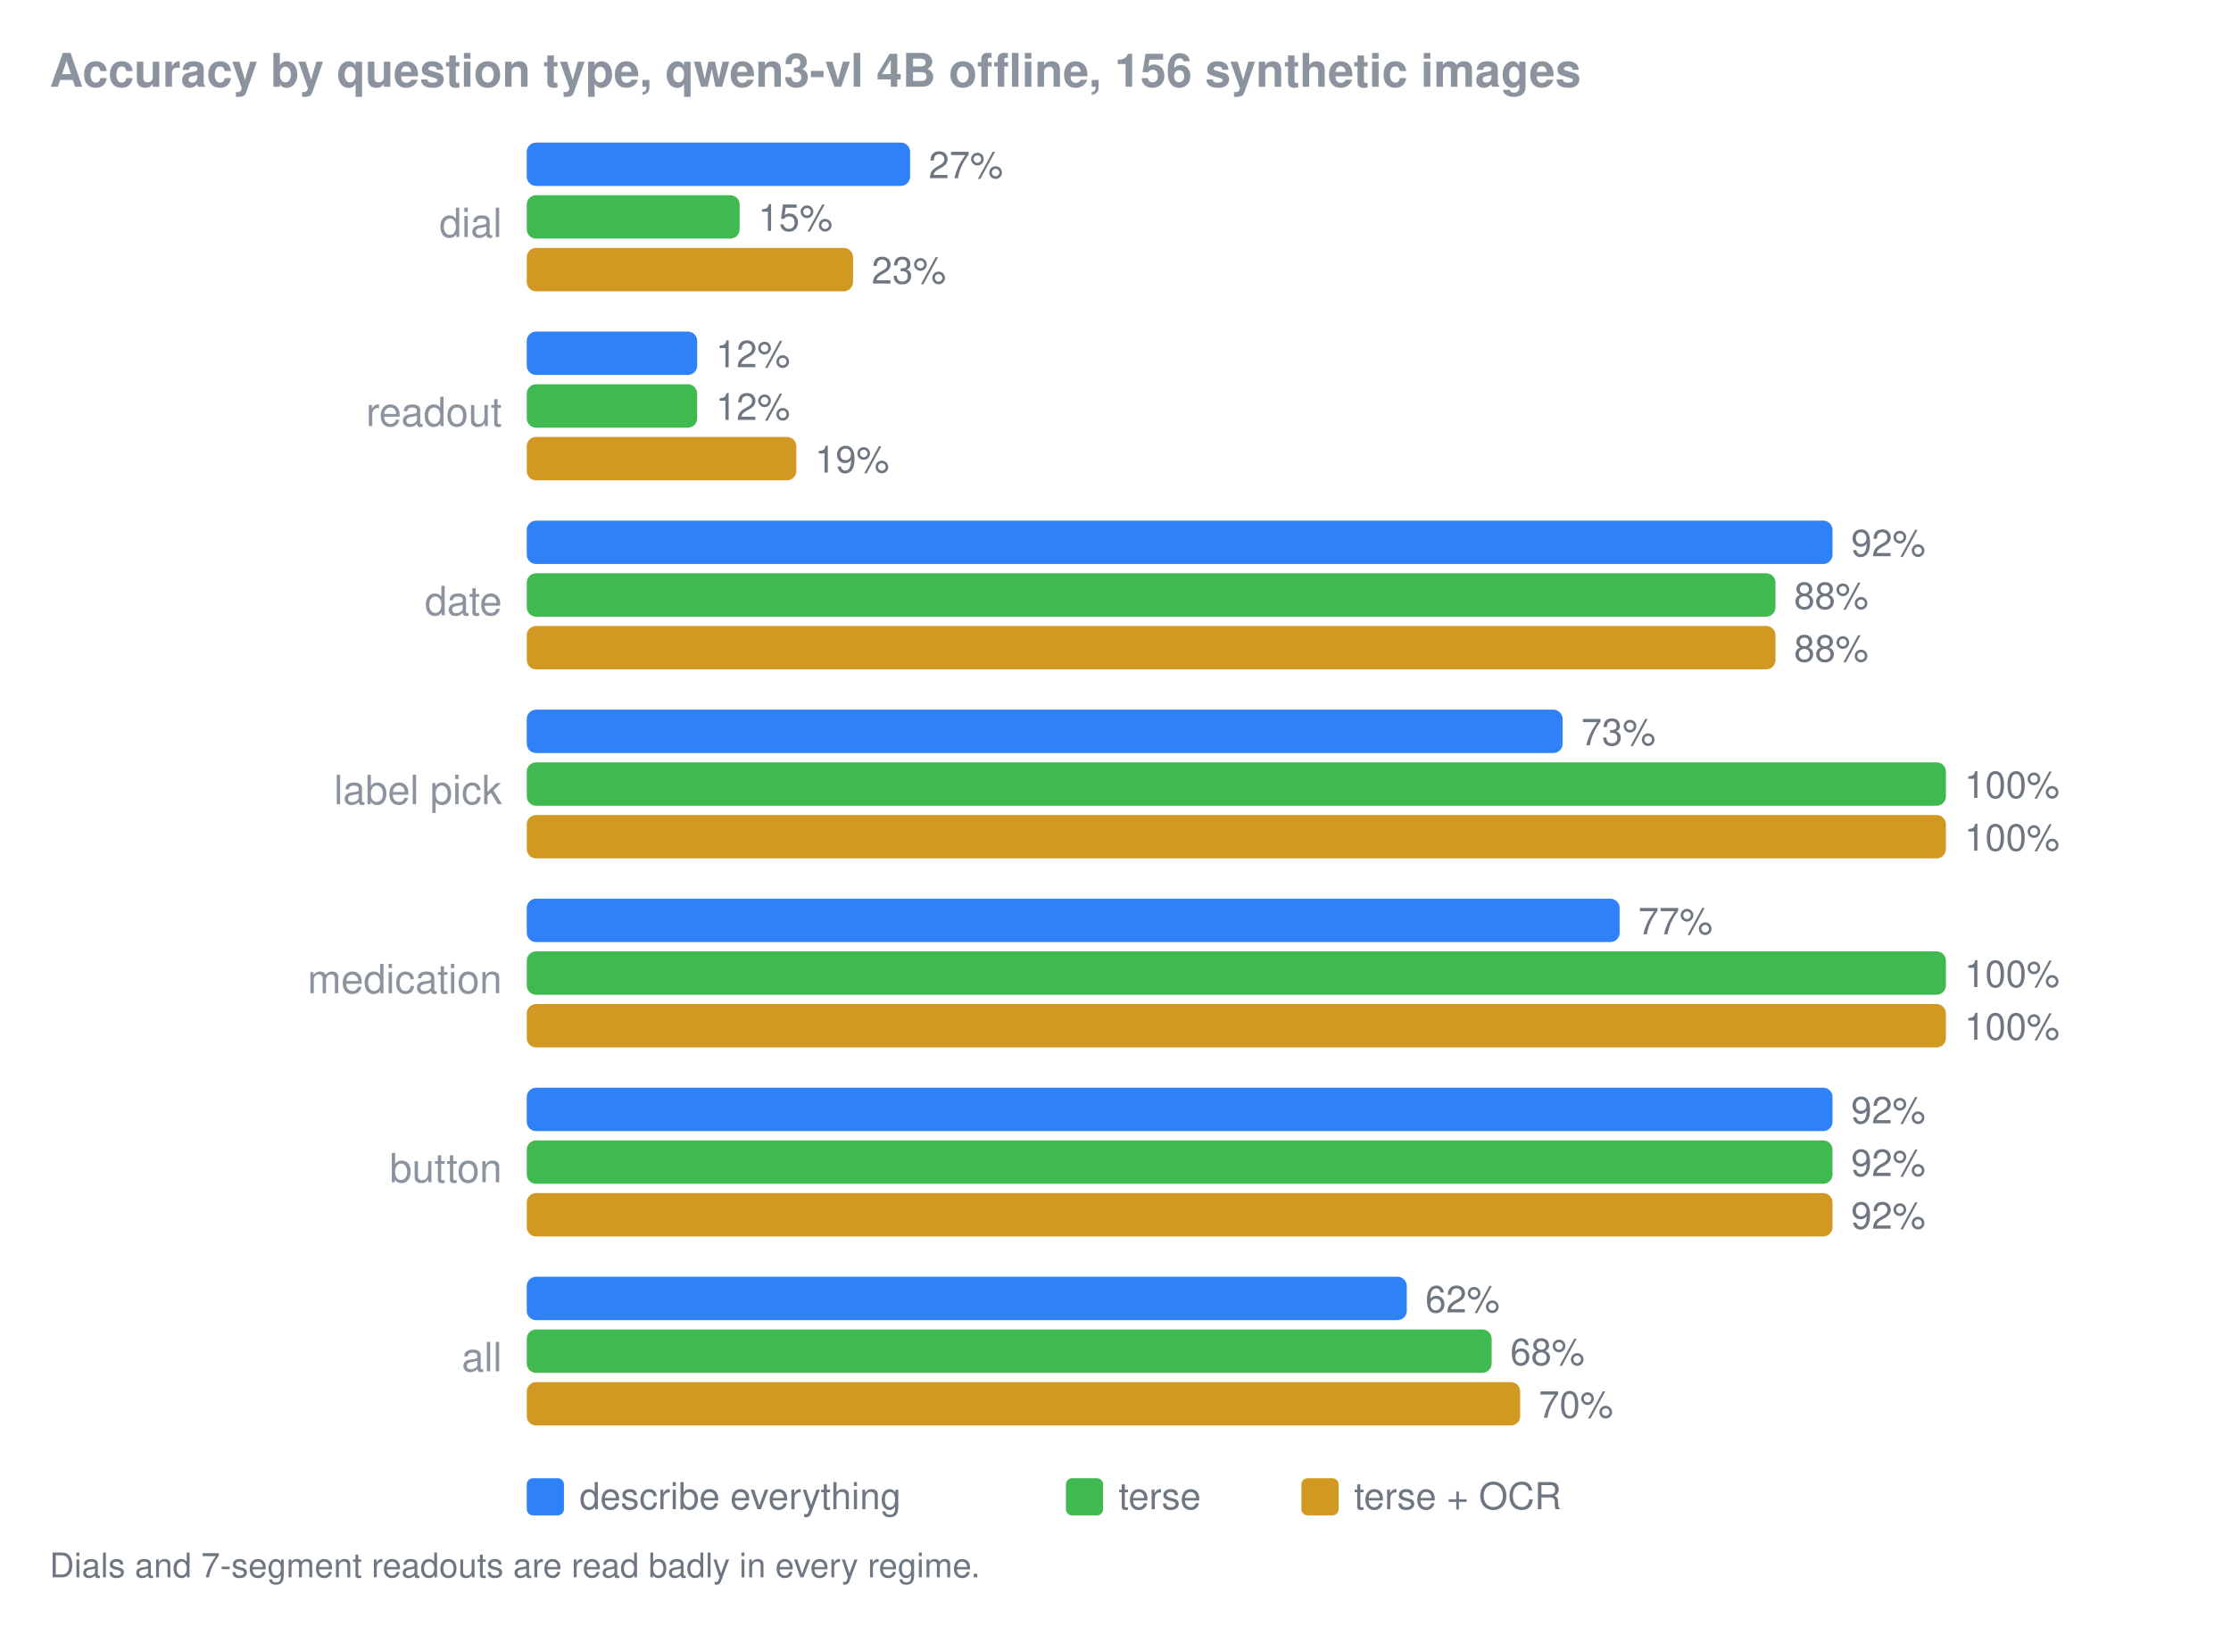
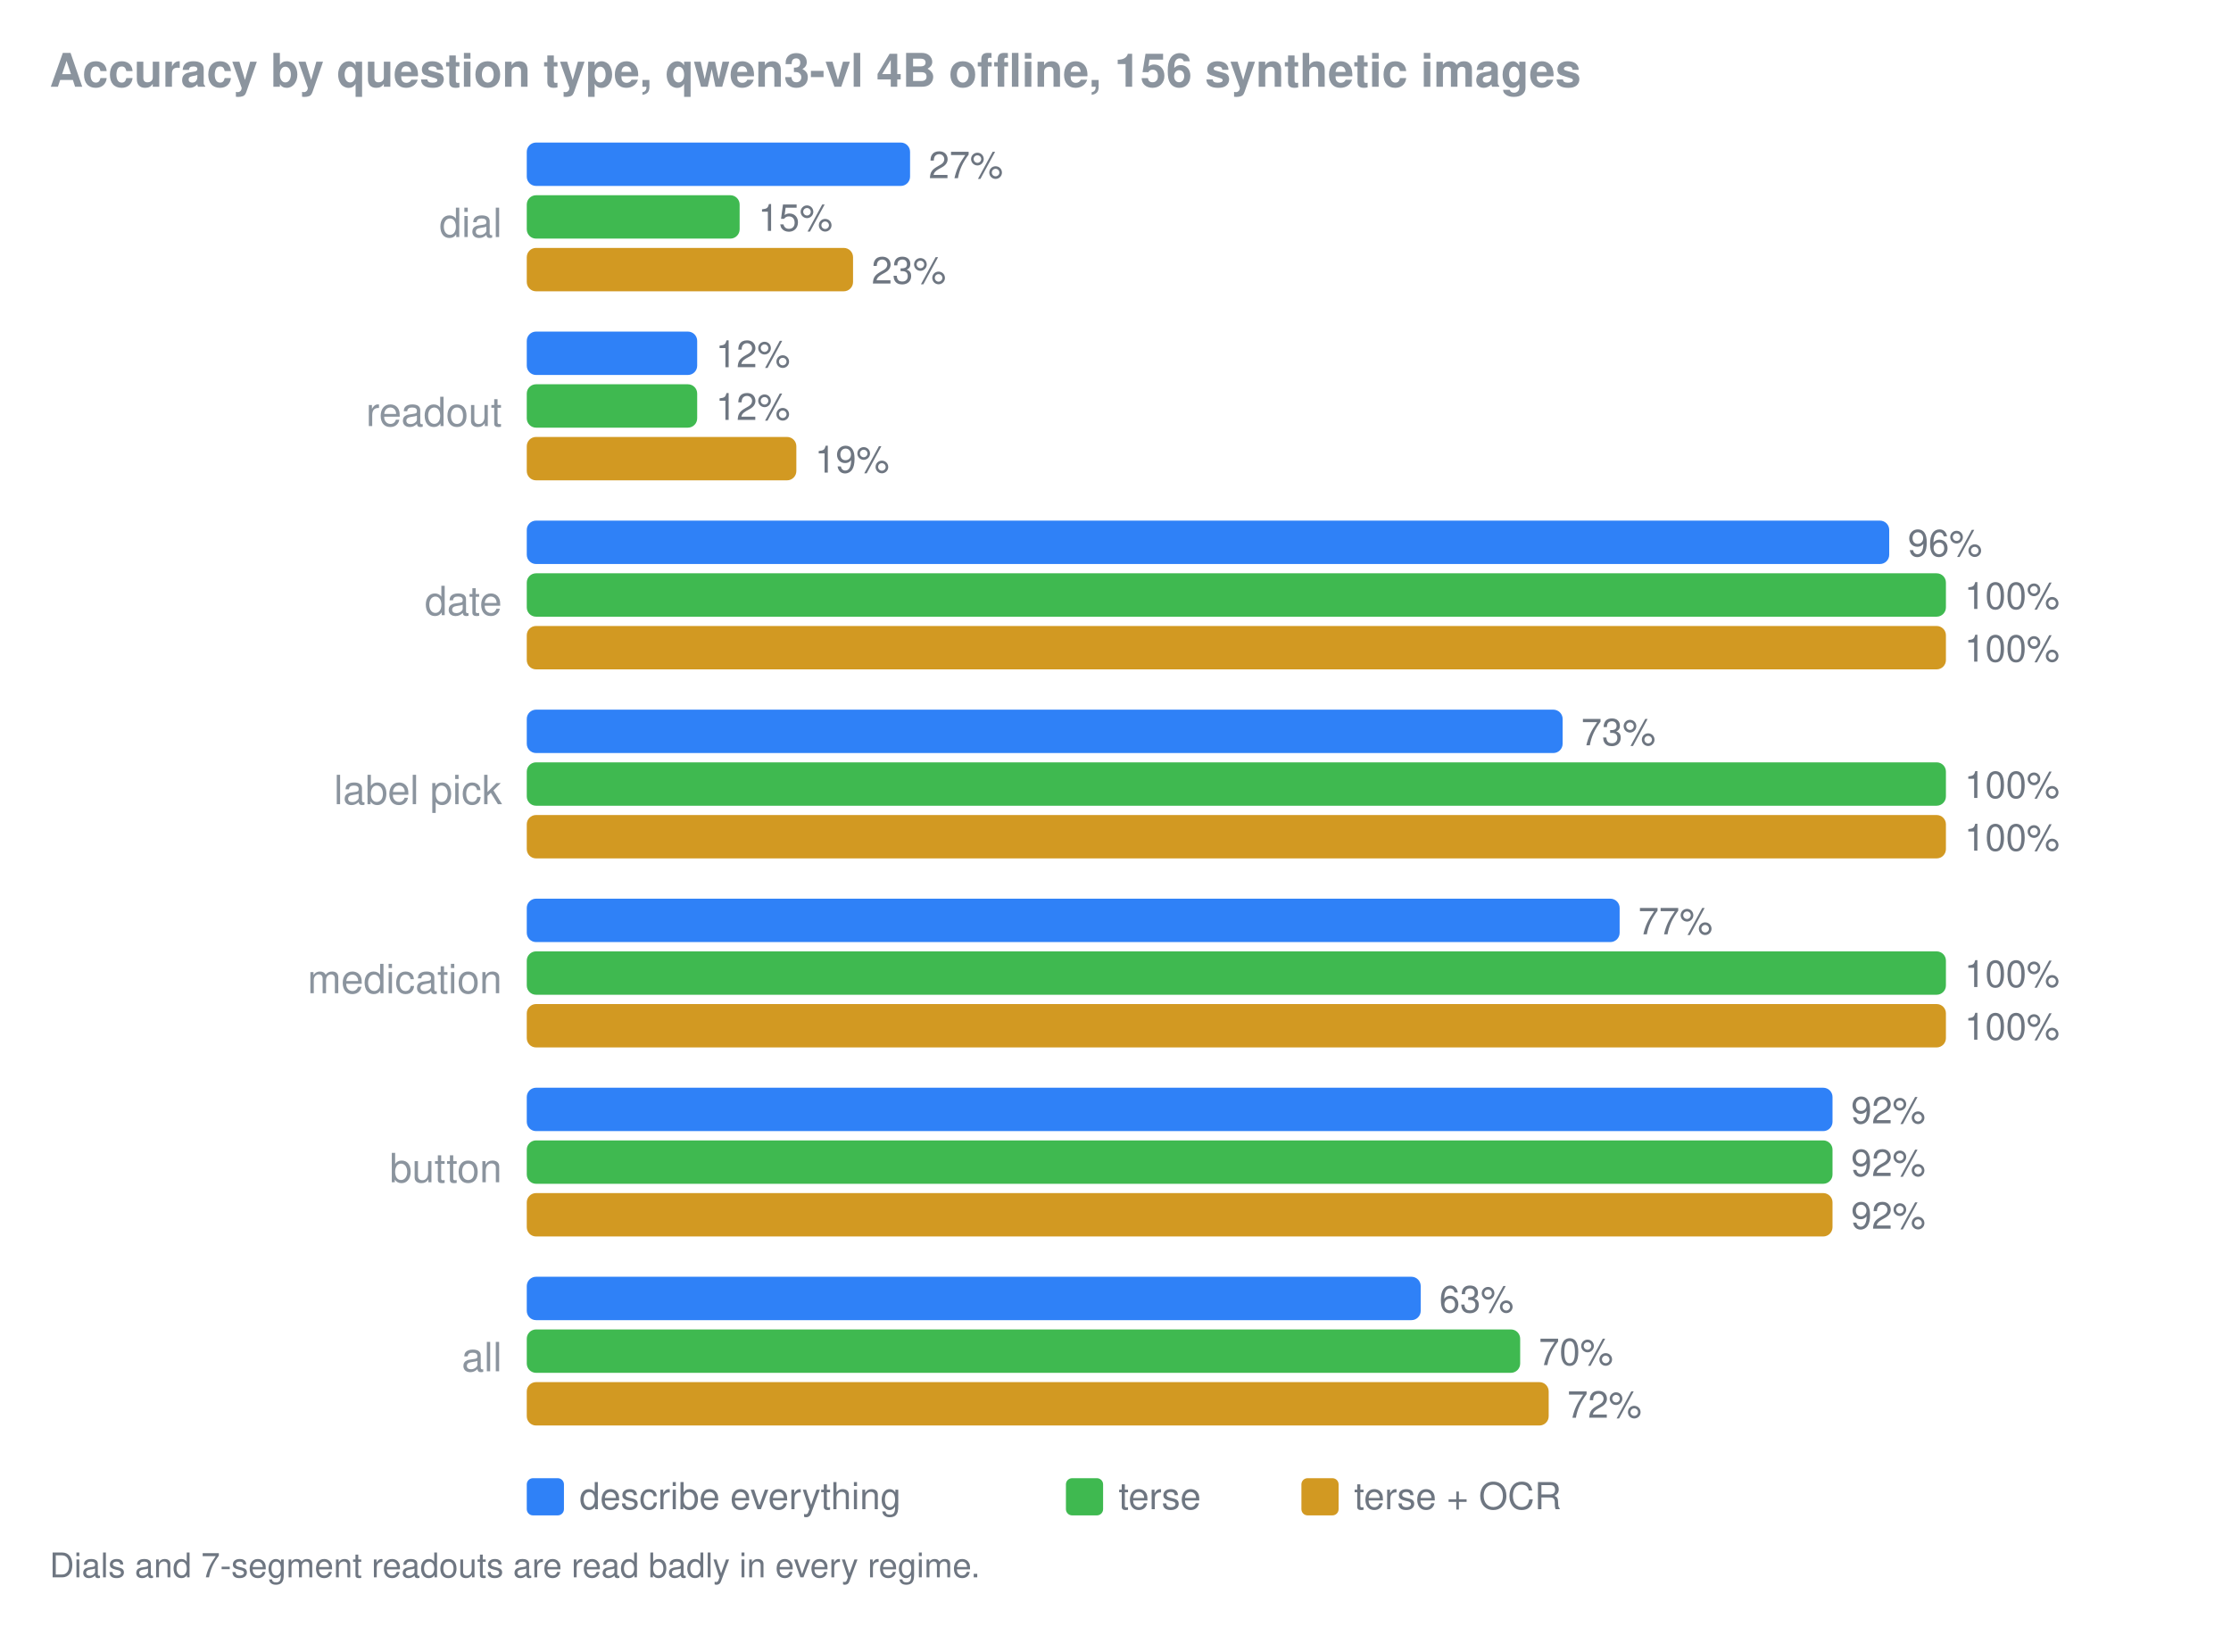
<svg xmlns="http://www.w3.org/2000/svg" width="720" height="533" viewBox="0 0 720 533" font-family="-apple-system,Segoe UI,Helvetica,Arial,sans-serif" font-size="13">
  <text x="16" y="28" fill="#8b949e" font-size="15" font-weight="600">Accuracy by question type, qwen3-vl 4B offline, 156 synthetic images</text>
  <text x="162" y="76.5" fill="#8b949e" text-anchor="end">dial</text>
  <rect x="170" y="46" width="123.7" height="14" rx="3" fill="#2f81f7">
    <animate attributeName="width" from="0" to="123.7" begin="0.00s" dur="1s" fill="freeze" calcMode="spline" keySplines="0.2 0.8 0.2 1" />
  </rect>
  <text x="299.7" y="57.5" fill="#6e7681" font-size="12">27%<animate attributeName="opacity" from="0" to="1" begin="0.90s" dur="0.4s" fill="freeze" />
  </text>
  <rect x="170" y="63" width="68.7" height="14" rx="3" fill="#3fb950">
    <animate attributeName="width" from="0" to="68.7" begin="0.05s" dur="1s" fill="freeze" calcMode="spline" keySplines="0.2 0.8 0.2 1" />
  </rect>
  <text x="244.7" y="74.5" fill="#6e7681" font-size="12">15%<animate attributeName="opacity" from="0" to="1" begin="0.95s" dur="0.4s" fill="freeze" />
  </text>
  <rect x="170" y="80" width="105.3" height="14" rx="3" fill="#d29922">
    <animate attributeName="width" from="0" to="105.3" begin="0.10s" dur="1s" fill="freeze" calcMode="spline" keySplines="0.2 0.8 0.2 1" />
  </rect>
  <text x="281.3" y="91.5" fill="#6e7681" font-size="12">23%<animate attributeName="opacity" from="0" to="1" begin="1.00s" dur="0.4s" fill="freeze" />
  </text>
  <text x="162" y="137.5" fill="#8b949e" text-anchor="end">readout</text>
  <rect x="170" y="107" width="55.0" height="14" rx="3" fill="#2f81f7">
    <animate attributeName="width" from="0" to="55.0" begin="0.08s" dur="1s" fill="freeze" calcMode="spline" keySplines="0.2 0.8 0.2 1" />
  </rect>
  <text x="231.0" y="118.5" fill="#6e7681" font-size="12">12%<animate attributeName="opacity" from="0" to="1" begin="0.98s" dur="0.4s" fill="freeze" />
  </text>
  <rect x="170" y="124" width="55.0" height="14" rx="3" fill="#3fb950">
    <animate attributeName="width" from="0" to="55.0" begin="0.13s" dur="1s" fill="freeze" calcMode="spline" keySplines="0.2 0.8 0.2 1" />
  </rect>
  <text x="231.0" y="135.5" fill="#6e7681" font-size="12">12%<animate attributeName="opacity" from="0" to="1" begin="1.03s" dur="0.4s" fill="freeze" />
  </text>
  <rect x="170" y="141" width="87.0" height="14" rx="3" fill="#d29922">
    <animate attributeName="width" from="0" to="87.0" begin="0.18s" dur="1s" fill="freeze" calcMode="spline" keySplines="0.2 0.8 0.2 1" />
  </rect>
  <text x="263.0" y="152.5" fill="#6e7681" font-size="12">19%<animate attributeName="opacity" from="0" to="1" begin="1.08s" dur="0.4s" fill="freeze" />
  </text>
  <text x="162" y="198.5" fill="#8b949e" text-anchor="end">date</text>
-   <rect x="170" y="168" width="421.4" height="14" rx="3" fill="#2f81f7">
-     <animate attributeName="width" from="0" to="421.4" begin="0.16s" dur="1s" fill="freeze" calcMode="spline" keySplines="0.2 0.8 0.2 1" />
+   <rect x="170" y="168" width="439.7" height="14" rx="3" fill="#2f81f7">
+     <animate attributeName="width" from="0" to="439.7" begin="0.16s" dur="1s" fill="freeze" calcMode="spline" keySplines="0.2 0.8 0.2 1" />
  </rect>
-   <text x="597.4" y="179.5" fill="#6e7681" font-size="12">92%<animate attributeName="opacity" from="0" to="1" begin="1.06s" dur="0.4s" fill="freeze" />
+   <text x="615.7" y="179.5" fill="#6e7681" font-size="12">96%<animate attributeName="opacity" from="0" to="1" begin="1.06s" dur="0.4s" fill="freeze" />
  </text>
-   <rect x="170" y="185" width="403.0" height="14" rx="3" fill="#3fb950">
-     <animate attributeName="width" from="0" to="403.0" begin="0.21s" dur="1s" fill="freeze" calcMode="spline" keySplines="0.2 0.8 0.2 1" />
+   <rect x="170" y="185" width="458.0" height="14" rx="3" fill="#3fb950">
+     <animate attributeName="width" from="0" to="458.0" begin="0.21s" dur="1s" fill="freeze" calcMode="spline" keySplines="0.2 0.8 0.2 1" />
  </rect>
-   <text x="579.0" y="196.5" fill="#6e7681" font-size="12">88%<animate attributeName="opacity" from="0" to="1" begin="1.11s" dur="0.4s" fill="freeze" />
+   <text x="634.0" y="196.5" fill="#6e7681" font-size="12">100%<animate attributeName="opacity" from="0" to="1" begin="1.11s" dur="0.4s" fill="freeze" />
  </text>
-   <rect x="170" y="202" width="403.0" height="14" rx="3" fill="#d29922">
-     <animate attributeName="width" from="0" to="403.0" begin="0.26s" dur="1s" fill="freeze" calcMode="spline" keySplines="0.2 0.8 0.2 1" />
+   <rect x="170" y="202" width="458.0" height="14" rx="3" fill="#d29922">
+     <animate attributeName="width" from="0" to="458.0" begin="0.26s" dur="1s" fill="freeze" calcMode="spline" keySplines="0.2 0.8 0.2 1" />
  </rect>
-   <text x="579.0" y="213.5" fill="#6e7681" font-size="12">88%<animate attributeName="opacity" from="0" to="1" begin="1.16s" dur="0.4s" fill="freeze" />
+   <text x="634.0" y="213.5" fill="#6e7681" font-size="12">100%<animate attributeName="opacity" from="0" to="1" begin="1.16s" dur="0.4s" fill="freeze" />
  </text>
  <text x="162" y="259.5" fill="#8b949e" text-anchor="end">label pick</text>
  <rect x="170" y="229" width="334.3" height="14" rx="3" fill="#2f81f7">
    <animate attributeName="width" from="0" to="334.3" begin="0.24s" dur="1s" fill="freeze" calcMode="spline" keySplines="0.2 0.8 0.2 1" />
  </rect>
  <text x="510.3" y="240.5" fill="#6e7681" font-size="12">73%<animate attributeName="opacity" from="0" to="1" begin="1.14s" dur="0.4s" fill="freeze" />
  </text>
  <rect x="170" y="246" width="458.0" height="14" rx="3" fill="#3fb950">
    <animate attributeName="width" from="0" to="458.0" begin="0.29s" dur="1s" fill="freeze" calcMode="spline" keySplines="0.2 0.8 0.2 1" />
  </rect>
  <text x="634.0" y="257.5" fill="#6e7681" font-size="12">100%<animate attributeName="opacity" from="0" to="1" begin="1.19s" dur="0.4s" fill="freeze" />
  </text>
  <rect x="170" y="263" width="458.0" height="14" rx="3" fill="#d29922">
    <animate attributeName="width" from="0" to="458.0" begin="0.34s" dur="1s" fill="freeze" calcMode="spline" keySplines="0.2 0.8 0.2 1" />
  </rect>
  <text x="634.0" y="274.5" fill="#6e7681" font-size="12">100%<animate attributeName="opacity" from="0" to="1" begin="1.24s" dur="0.4s" fill="freeze" />
  </text>
  <text x="162" y="320.5" fill="#8b949e" text-anchor="end">medication</text>
  <rect x="170" y="290" width="352.7" height="14" rx="3" fill="#2f81f7">
    <animate attributeName="width" from="0" to="352.7" begin="0.32s" dur="1s" fill="freeze" calcMode="spline" keySplines="0.2 0.8 0.2 1" />
  </rect>
  <text x="528.7" y="301.5" fill="#6e7681" font-size="12">77%<animate attributeName="opacity" from="0" to="1" begin="1.22s" dur="0.4s" fill="freeze" />
  </text>
  <rect x="170" y="307" width="458.0" height="14" rx="3" fill="#3fb950">
    <animate attributeName="width" from="0" to="458.0" begin="0.37s" dur="1s" fill="freeze" calcMode="spline" keySplines="0.2 0.8 0.2 1" />
  </rect>
  <text x="634.0" y="318.5" fill="#6e7681" font-size="12">100%<animate attributeName="opacity" from="0" to="1" begin="1.27s" dur="0.4s" fill="freeze" />
  </text>
  <rect x="170" y="324" width="458.0" height="14" rx="3" fill="#d29922">
    <animate attributeName="width" from="0" to="458.0" begin="0.42s" dur="1s" fill="freeze" calcMode="spline" keySplines="0.2 0.8 0.2 1" />
  </rect>
  <text x="634.0" y="335.5" fill="#6e7681" font-size="12">100%<animate attributeName="opacity" from="0" to="1" begin="1.32s" dur="0.4s" fill="freeze" />
  </text>
  <text x="162" y="381.5" fill="#8b949e" text-anchor="end">button</text>
  <rect x="170" y="351" width="421.4" height="14" rx="3" fill="#2f81f7">
    <animate attributeName="width" from="0" to="421.4" begin="0.40s" dur="1s" fill="freeze" calcMode="spline" keySplines="0.2 0.8 0.2 1" />
  </rect>
  <text x="597.4" y="362.5" fill="#6e7681" font-size="12">92%<animate attributeName="opacity" from="0" to="1" begin="1.30s" dur="0.4s" fill="freeze" />
  </text>
  <rect x="170" y="368" width="421.4" height="14" rx="3" fill="#3fb950">
    <animate attributeName="width" from="0" to="421.4" begin="0.45s" dur="1s" fill="freeze" calcMode="spline" keySplines="0.2 0.8 0.2 1" />
  </rect>
  <text x="597.4" y="379.5" fill="#6e7681" font-size="12">92%<animate attributeName="opacity" from="0" to="1" begin="1.35s" dur="0.4s" fill="freeze" />
  </text>
  <rect x="170" y="385" width="421.4" height="14" rx="3" fill="#d29922">
    <animate attributeName="width" from="0" to="421.4" begin="0.50s" dur="1s" fill="freeze" calcMode="spline" keySplines="0.2 0.8 0.2 1" />
  </rect>
  <text x="597.4" y="396.5" fill="#6e7681" font-size="12">92%<animate attributeName="opacity" from="0" to="1" begin="1.40s" dur="0.4s" fill="freeze" />
  </text>
  <text x="162" y="442.5" fill="#8b949e" text-anchor="end">all</text>
-   <rect x="170" y="412" width="284.0" height="14" rx="3" fill="#2f81f7">
-     <animate attributeName="width" from="0" to="284.0" begin="0.48s" dur="1s" fill="freeze" calcMode="spline" keySplines="0.2 0.8 0.2 1" />
+   <rect x="170" y="412" width="288.5" height="14" rx="3" fill="#2f81f7">
+     <animate attributeName="width" from="0" to="288.5" begin="0.48s" dur="1s" fill="freeze" calcMode="spline" keySplines="0.2 0.8 0.2 1" />
  </rect>
-   <text x="460.0" y="423.5" fill="#6e7681" font-size="12">62%<animate attributeName="opacity" from="0" to="1" begin="1.38s" dur="0.4s" fill="freeze" />
+   <text x="464.5" y="423.5" fill="#6e7681" font-size="12">63%<animate attributeName="opacity" from="0" to="1" begin="1.38s" dur="0.4s" fill="freeze" />
  </text>
-   <rect x="170" y="429" width="311.4" height="14" rx="3" fill="#3fb950">
-     <animate attributeName="width" from="0" to="311.4" begin="0.53s" dur="1s" fill="freeze" calcMode="spline" keySplines="0.2 0.8 0.2 1" />
+   <rect x="170" y="429" width="320.6" height="14" rx="3" fill="#3fb950">
+     <animate attributeName="width" from="0" to="320.6" begin="0.53s" dur="1s" fill="freeze" calcMode="spline" keySplines="0.2 0.8 0.2 1" />
  </rect>
-   <text x="487.4" y="440.5" fill="#6e7681" font-size="12">68%<animate attributeName="opacity" from="0" to="1" begin="1.43s" dur="0.4s" fill="freeze" />
+   <text x="496.6" y="440.5" fill="#6e7681" font-size="12">70%<animate attributeName="opacity" from="0" to="1" begin="1.43s" dur="0.4s" fill="freeze" />
  </text>
-   <rect x="170" y="446" width="320.6" height="14" rx="3" fill="#d29922">
-     <animate attributeName="width" from="0" to="320.6" begin="0.58s" dur="1s" fill="freeze" calcMode="spline" keySplines="0.2 0.8 0.2 1" />
+   <rect x="170" y="446" width="329.8" height="14" rx="3" fill="#d29922">
+     <animate attributeName="width" from="0" to="329.8" begin="0.58s" dur="1s" fill="freeze" calcMode="spline" keySplines="0.2 0.8 0.2 1" />
  </rect>
-   <text x="496.6" y="457.5" fill="#6e7681" font-size="12">70%<animate attributeName="opacity" from="0" to="1" begin="1.48s" dur="0.4s" fill="freeze" />
+   <text x="505.8" y="457.5" fill="#6e7681" font-size="12">72%<animate attributeName="opacity" from="0" to="1" begin="1.48s" dur="0.4s" fill="freeze" />
  </text>
  <rect x="170" y="477" width="12" height="12" rx="2" fill="#2f81f7" />
  <text x="187" y="487" fill="#6e7681" font-size="12">describe everything</text>
  <rect x="344" y="477" width="12" height="12" rx="2" fill="#3fb950" />
  <text x="361" y="487" fill="#6e7681" font-size="12">terse</text>
  <rect x="420" y="477" width="12" height="12" rx="2" fill="#d29922" />
  <text x="437" y="487" fill="#6e7681" font-size="12">terse + OCR</text>
  <text x="16" y="509" fill="#6e7681" font-size="11">Dials and 7-segment readouts are read badly in every regime.</text>
</svg>
